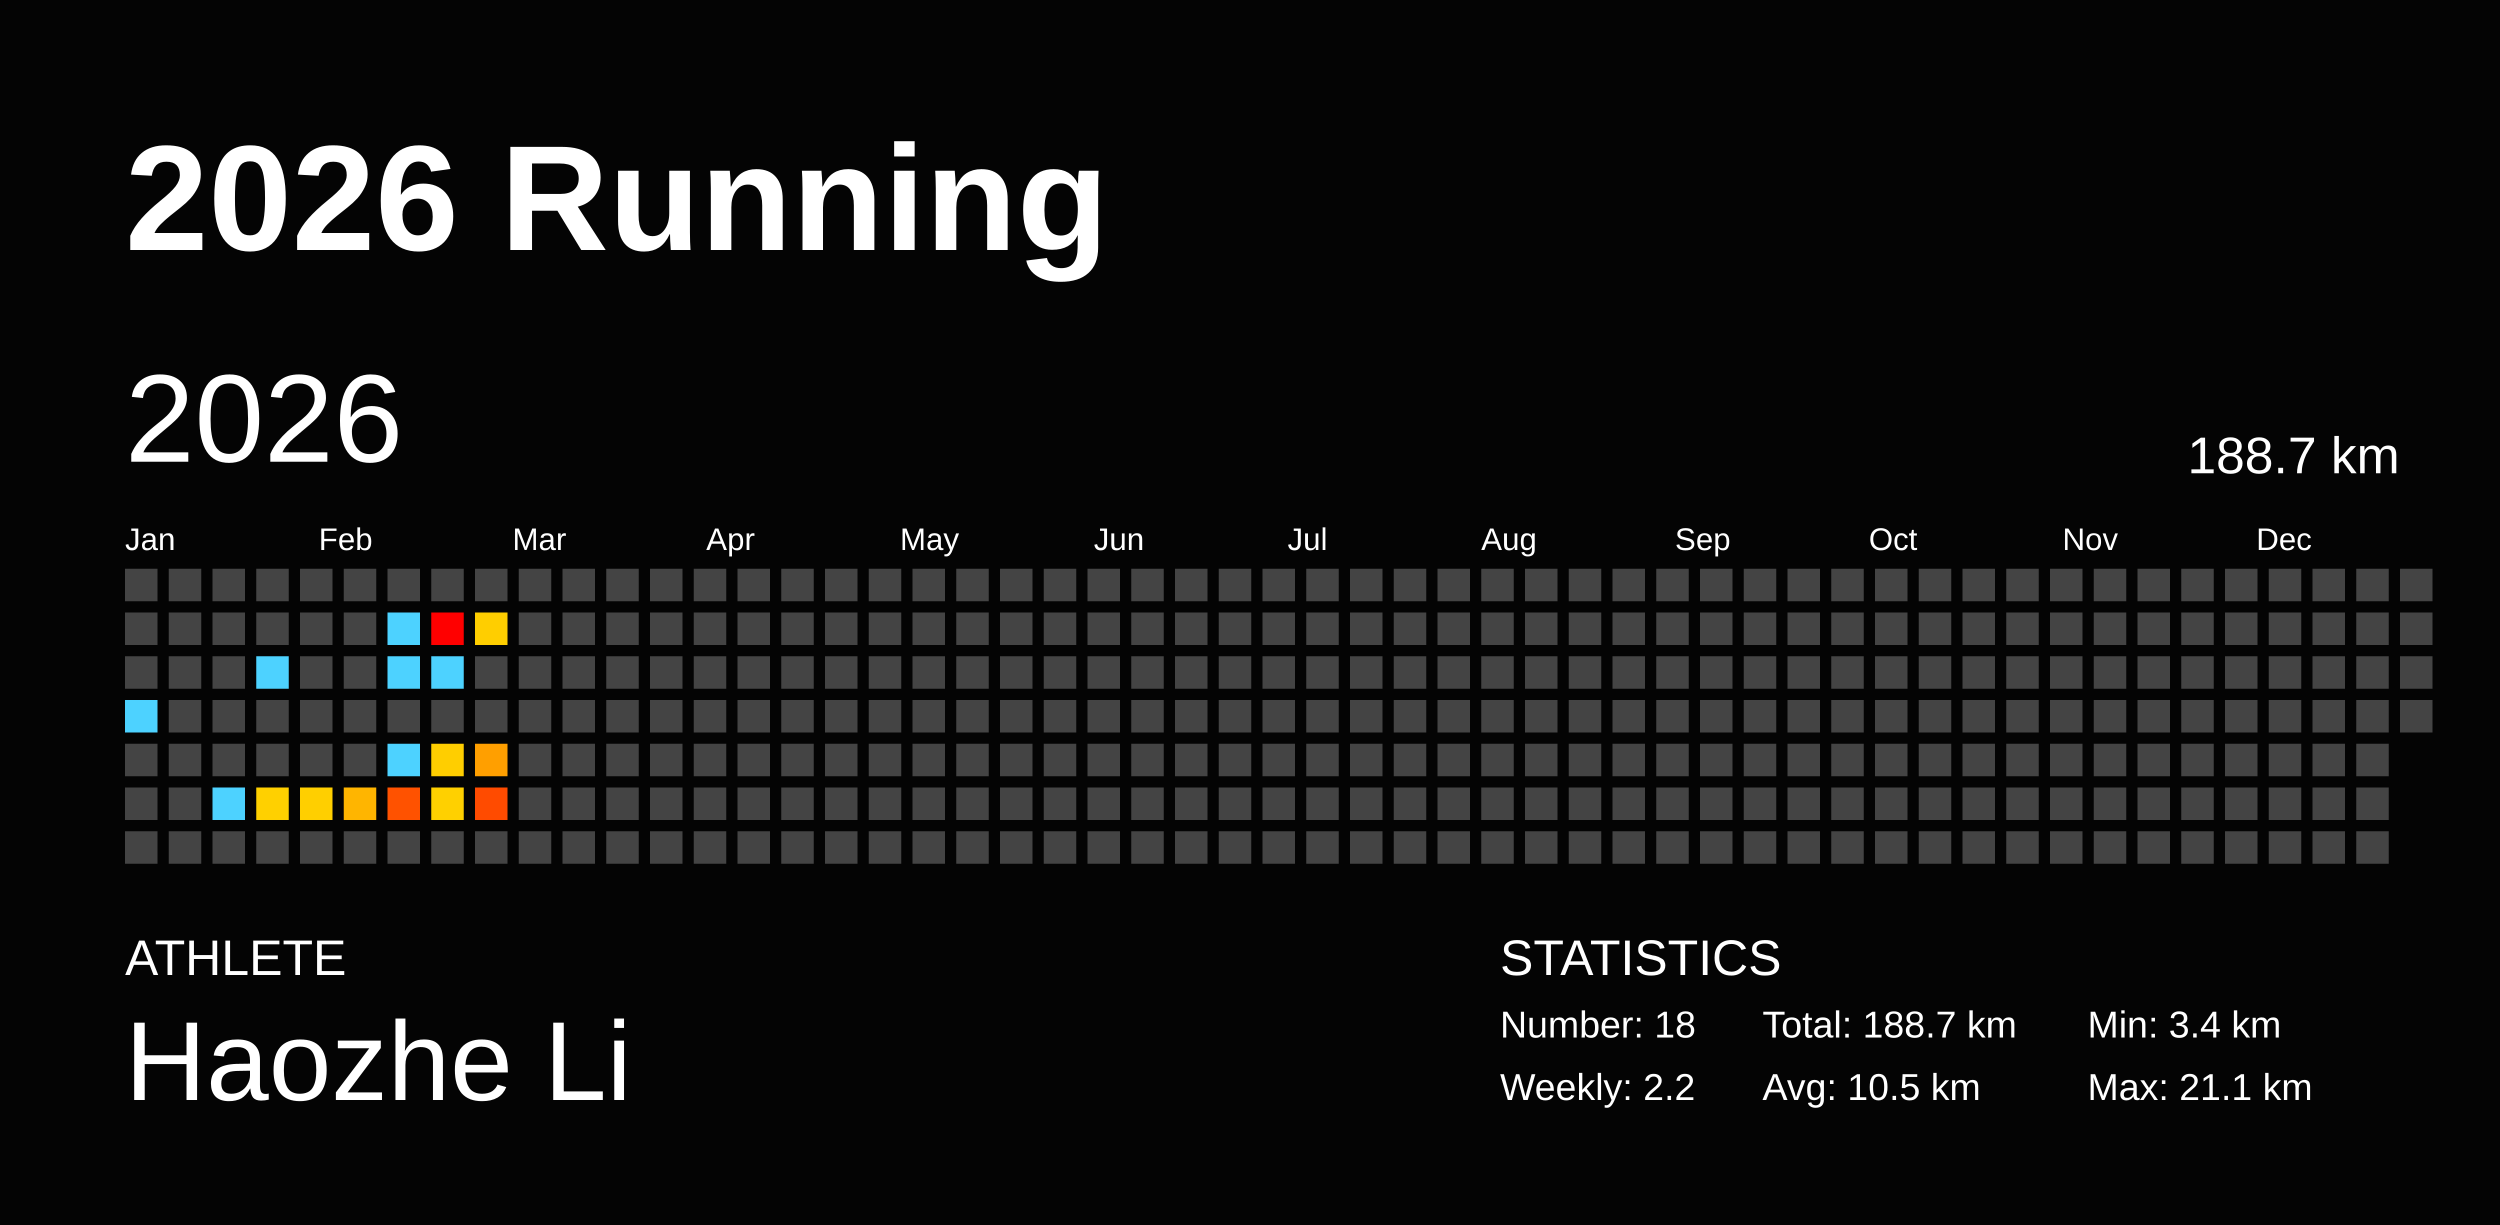
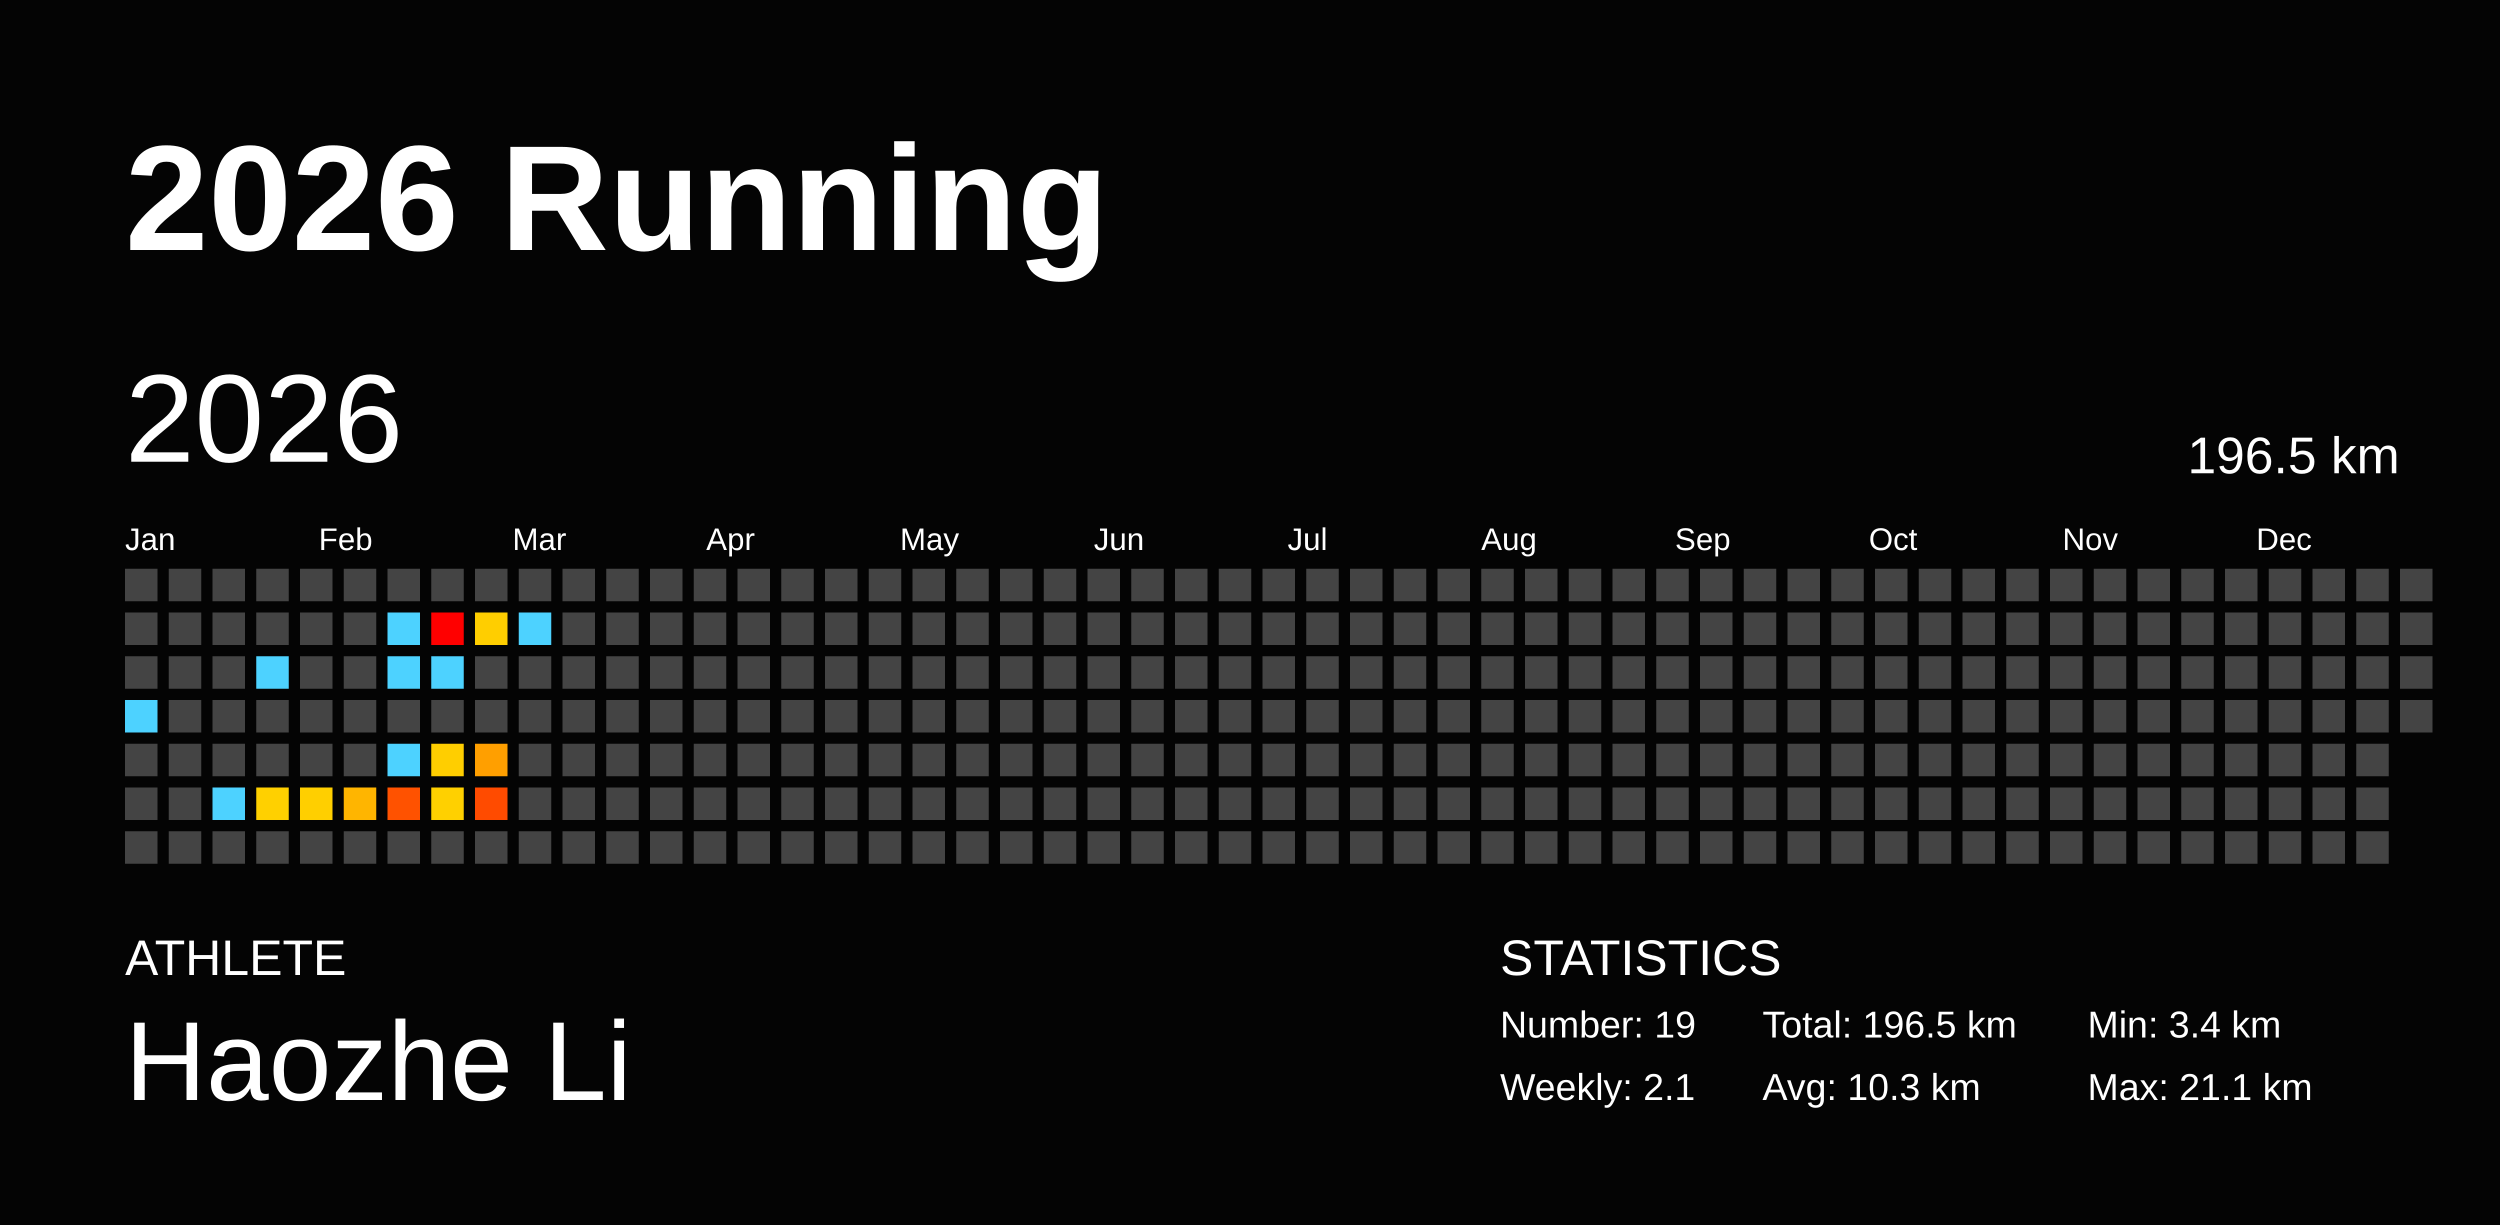
<svg xmlns="http://www.w3.org/2000/svg" baseProfile="full" height="98mm" version="1.1" viewBox="0,0,200,98" width="200mm">
  <defs />
  <rect fill="#040404" height="98" width="200" x="0" y="0" />
  <text fill="#FFFFFF" style="font-size:12px; font-family:Arial; font-weight:bold;" x="10" y="20">2026 Running</text>
  <text fill="#FFFFFF" style="font-size:4px; font-family:Arial" x="10" y="78">ATHLETE</text>
  <text fill="#FFFFFF" style="font-size:9px; font-family:Arial" x="10" y="88">Haozhe Li</text>
  <text fill="#FFFFFF" style="font-size:4px; font-family:Arial" x="120" y="78">STATISTICS</text>
-   <text fill="#FFFFFF" style="font-size:3px; font-family:Arial" x="120" y="83">Number: 18</text>
-   <text fill="#FFFFFF" style="font-size:3px; font-family:Arial" x="120" y="88">Weekly: 2.2</text>
-   <text fill="#FFFFFF" style="font-size:3px; font-family:Arial" x="141" y="83">Total: 188.7 km</text>
-   <text fill="#FFFFFF" style="font-size:3px; font-family:Arial" x="141" y="88">Avg: 10.5 km</text>
+   <text fill="#FFFFFF" style="font-size:3px; font-family:Arial" x="120" y="83">Number: 19</text>
+   <text fill="#FFFFFF" style="font-size:3px; font-family:Arial" x="120" y="88">Weekly: 2.1</text>
+   <text fill="#FFFFFF" style="font-size:3px; font-family:Arial" x="141" y="83">Total: 196.5 km</text>
+   <text fill="#FFFFFF" style="font-size:3px; font-family:Arial" x="141" y="88">Avg: 10.3 km</text>
  <text fill="#FFFFFF" style="font-size:3px; font-family:Arial" x="167" y="83">Min: 3.4 km</text>
  <text fill="#FFFFFF" style="font-size:3px; font-family:Arial" x="167" y="88">Max: 21.1 km</text>
  <text dominant-baseline="hanging" fill="#FFFFFF" style="font-size:10.0px; font-family:Arial;" x="10" y="30">2026</text>
-   <text dominant-baseline="hanging" fill="#FFFFFF" style="font-size:4.125px; font-family:Arial;" x="175" y="35">188.7 km</text>
+   <text dominant-baseline="hanging" fill="#FFFFFF" style="font-size:4.125px; font-family:Arial;" x="175" y="35">196.5 km</text>
  <text fill="#FFFFFF" style="font-size:2.5px; font-family:Arial" x="10.0" y="44">Jan</text>
  <text fill="#FFFFFF" style="font-size:2.5px; font-family:Arial" x="25.5" y="44">Feb</text>
  <text fill="#FFFFFF" style="font-size:2.5px; font-family:Arial" x="41.0" y="44">Mar</text>
  <text fill="#FFFFFF" style="font-size:2.5px; font-family:Arial" x="56.5" y="44">Apr</text>
  <text fill="#FFFFFF" style="font-size:2.5px; font-family:Arial" x="72.0" y="44">May</text>
  <text fill="#FFFFFF" style="font-size:2.5px; font-family:Arial" x="87.5" y="44">Jun</text>
  <text fill="#FFFFFF" style="font-size:2.5px; font-family:Arial" x="103.0" y="44">Jul</text>
  <text fill="#FFFFFF" style="font-size:2.5px; font-family:Arial" x="118.5" y="44">Aug</text>
  <text fill="#FFFFFF" style="font-size:2.5px; font-family:Arial" x="134.0" y="44">Sep</text>
  <text fill="#FFFFFF" style="font-size:2.5px; font-family:Arial" x="149.5" y="44">Oct</text>
  <text fill="#FFFFFF" style="font-size:2.5px; font-family:Arial" x="165.0" y="44">Nov</text>
  <text fill="#FFFFFF" style="font-size:2.5px; font-family:Arial" x="180.5" y="44">Dec</text>
  <rect fill="#444444" height="2.6" width="2.6" x="10.0" y="45.5" />
  <rect fill="#444444" height="2.6" width="2.6" x="10.0" y="49.0" />
  <rect fill="#444444" height="2.6" width="2.6" x="10.0" y="52.5" />
  <rect fill="#4dd2ff" height="2.6" width="2.6" x="10.0" y="56.0" />
  <rect fill="#444444" height="2.6" width="2.6" x="10.0" y="59.5" />
  <rect fill="#444444" height="2.6" width="2.6" x="10.0" y="63.0" />
  <rect fill="#444444" height="2.6" width="2.6" x="10.0" y="66.5" />
  <rect fill="#444444" height="2.6" width="2.6" x="13.5" y="45.5" />
  <rect fill="#444444" height="2.6" width="2.6" x="13.5" y="49.0" />
  <rect fill="#444444" height="2.6" width="2.6" x="13.5" y="52.5" />
  <rect fill="#444444" height="2.6" width="2.6" x="13.5" y="56.0" />
  <rect fill="#444444" height="2.6" width="2.6" x="13.5" y="59.5" />
  <rect fill="#444444" height="2.6" width="2.6" x="13.5" y="63.0" />
  <rect fill="#444444" height="2.6" width="2.6" x="13.5" y="66.5" />
  <rect fill="#444444" height="2.6" width="2.6" x="17.0" y="45.5" />
  <rect fill="#444444" height="2.6" width="2.6" x="17.0" y="49.0" />
  <rect fill="#444444" height="2.6" width="2.6" x="17.0" y="52.5" />
  <rect fill="#444444" height="2.6" width="2.6" x="17.0" y="56.0" />
  <rect fill="#444444" height="2.6" width="2.6" x="17.0" y="59.5" />
  <rect fill="#4dd2ff" height="2.6" width="2.6" x="17.0" y="63.0" />
  <rect fill="#444444" height="2.6" width="2.6" x="17.0" y="66.5" />
  <rect fill="#444444" height="2.6" width="2.6" x="20.5" y="45.5" />
  <rect fill="#444444" height="2.6" width="2.6" x="20.5" y="49.0" />
  <rect fill="#4dd2ff" height="2.6" width="2.6" x="20.5" y="52.5" />
  <rect fill="#444444" height="2.6" width="2.6" x="20.5" y="56.0" />
  <rect fill="#444444" height="2.6" width="2.6" x="20.5" y="59.5" />
  <rect fill="#ffd000" height="2.6" width="2.6" x="20.5" y="63.0" />
  <rect fill="#444444" height="2.6" width="2.6" x="20.5" y="66.5" />
  <rect fill="#444444" height="2.6" width="2.6" x="24.0" y="45.5" />
  <rect fill="#444444" height="2.6" width="2.6" x="24.0" y="49.0" />
  <rect fill="#444444" height="2.6" width="2.6" x="24.0" y="52.5" />
  <rect fill="#444444" height="2.6" width="2.6" x="24.0" y="56.0" />
  <rect fill="#444444" height="2.6" width="2.6" x="24.0" y="59.5" />
  <rect fill="#ffcf00" height="2.6" width="2.6" x="24.0" y="63.0" />
  <rect fill="#444444" height="2.6" width="2.6" x="24.0" y="66.5" />
  <rect fill="#444444" height="2.6" width="2.6" x="27.5" y="45.5" />
  <rect fill="#444444" height="2.6" width="2.6" x="27.5" y="49.0" />
  <rect fill="#444444" height="2.6" width="2.6" x="27.5" y="52.5" />
  <rect fill="#444444" height="2.6" width="2.6" x="27.5" y="56.0" />
  <rect fill="#444444" height="2.6" width="2.6" x="27.5" y="59.5" />
  <rect fill="#ffb500" height="2.6" width="2.6" x="27.5" y="63.0" />
  <rect fill="#444444" height="2.6" width="2.6" x="27.5" y="66.5" />
  <rect fill="#444444" height="2.6" width="2.6" x="31.0" y="45.5" />
  <rect fill="#4dd2ff" height="2.6" width="2.6" x="31.0" y="49.0" />
  <rect fill="#4dd2ff" height="2.6" width="2.6" x="31.0" y="52.5" />
  <rect fill="#444444" height="2.6" width="2.6" x="31.0" y="56.0" />
  <rect fill="#4dd2ff" height="2.6" width="2.6" x="31.0" y="59.5" />
  <rect fill="#ff5200" height="2.6" width="2.6" x="31.0" y="63.0" />
  <rect fill="#444444" height="2.6" width="2.6" x="31.0" y="66.5" />
  <rect fill="#444444" height="2.6" width="2.6" x="34.5" y="45.5" />
  <rect fill="red" height="2.6" width="2.6" x="34.5" y="49.0" />
  <rect fill="#4dd2ff" height="2.6" width="2.6" x="34.5" y="52.5" />
  <rect fill="#444444" height="2.6" width="2.6" x="34.5" y="56.0" />
  <rect fill="#ffce00" height="2.6" width="2.6" x="34.5" y="59.5" />
  <rect fill="#ffd000" height="2.6" width="2.6" x="34.5" y="63.0" />
  <rect fill="#444444" height="2.6" width="2.6" x="34.5" y="66.5" />
  <rect fill="#444444" height="2.6" width="2.6" x="38.0" y="45.5" />
  <rect fill="#ffce00" height="2.6" width="2.6" x="38.0" y="49.0" />
  <rect fill="#444444" height="2.6" width="2.6" x="38.0" y="52.5" />
  <rect fill="#444444" height="2.6" width="2.6" x="38.0" y="56.0" />
  <rect fill="#ff9f00" height="2.6" width="2.6" x="38.0" y="59.5" />
  <rect fill="#ff4b00" height="2.6" width="2.6" x="38.0" y="63.0" />
  <rect fill="#444444" height="2.6" width="2.6" x="38.0" y="66.5" />
  <rect fill="#444444" height="2.6" width="2.6" x="41.5" y="45.5" />
-   <rect fill="#444444" height="2.6" width="2.6" x="41.5" y="49.0" />
+   <rect fill="#4dd2ff" height="2.6" width="2.6" x="41.5" y="49.0" />
  <rect fill="#444444" height="2.6" width="2.6" x="41.5" y="52.5" />
  <rect fill="#444444" height="2.6" width="2.6" x="41.5" y="56.0" />
  <rect fill="#444444" height="2.6" width="2.6" x="41.5" y="59.5" />
  <rect fill="#444444" height="2.6" width="2.6" x="41.5" y="63.0" />
  <rect fill="#444444" height="2.6" width="2.6" x="41.5" y="66.5" />
  <rect fill="#444444" height="2.6" width="2.6" x="45.0" y="45.5" />
  <rect fill="#444444" height="2.6" width="2.6" x="45.0" y="49.0" />
  <rect fill="#444444" height="2.6" width="2.6" x="45.0" y="52.5" />
  <rect fill="#444444" height="2.6" width="2.6" x="45.0" y="56.0" />
  <rect fill="#444444" height="2.6" width="2.6" x="45.0" y="59.5" />
  <rect fill="#444444" height="2.6" width="2.6" x="45.0" y="63.0" />
  <rect fill="#444444" height="2.6" width="2.6" x="45.0" y="66.5" />
  <rect fill="#444444" height="2.6" width="2.6" x="48.5" y="45.5" />
  <rect fill="#444444" height="2.6" width="2.6" x="48.5" y="49.0" />
  <rect fill="#444444" height="2.6" width="2.6" x="48.5" y="52.5" />
  <rect fill="#444444" height="2.6" width="2.6" x="48.5" y="56.0" />
  <rect fill="#444444" height="2.6" width="2.6" x="48.5" y="59.5" />
  <rect fill="#444444" height="2.6" width="2.6" x="48.5" y="63.0" />
  <rect fill="#444444" height="2.6" width="2.6" x="48.5" y="66.5" />
  <rect fill="#444444" height="2.6" width="2.6" x="52.0" y="45.5" />
  <rect fill="#444444" height="2.6" width="2.6" x="52.0" y="49.0" />
  <rect fill="#444444" height="2.6" width="2.6" x="52.0" y="52.5" />
  <rect fill="#444444" height="2.6" width="2.6" x="52.0" y="56.0" />
  <rect fill="#444444" height="2.6" width="2.6" x="52.0" y="59.5" />
  <rect fill="#444444" height="2.6" width="2.6" x="52.0" y="63.0" />
  <rect fill="#444444" height="2.6" width="2.6" x="52.0" y="66.5" />
  <rect fill="#444444" height="2.6" width="2.6" x="55.5" y="45.5" />
  <rect fill="#444444" height="2.6" width="2.6" x="55.5" y="49.0" />
  <rect fill="#444444" height="2.6" width="2.6" x="55.5" y="52.5" />
  <rect fill="#444444" height="2.6" width="2.6" x="55.5" y="56.0" />
  <rect fill="#444444" height="2.6" width="2.6" x="55.5" y="59.5" />
  <rect fill="#444444" height="2.6" width="2.6" x="55.5" y="63.0" />
  <rect fill="#444444" height="2.6" width="2.6" x="55.5" y="66.5" />
  <rect fill="#444444" height="2.6" width="2.6" x="59.0" y="45.5" />
  <rect fill="#444444" height="2.6" width="2.6" x="59.0" y="49.0" />
  <rect fill="#444444" height="2.6" width="2.6" x="59.0" y="52.5" />
  <rect fill="#444444" height="2.6" width="2.6" x="59.0" y="56.0" />
  <rect fill="#444444" height="2.6" width="2.6" x="59.0" y="59.5" />
  <rect fill="#444444" height="2.6" width="2.6" x="59.0" y="63.0" />
  <rect fill="#444444" height="2.6" width="2.6" x="59.0" y="66.5" />
  <rect fill="#444444" height="2.6" width="2.6" x="62.5" y="45.5" />
  <rect fill="#444444" height="2.6" width="2.6" x="62.5" y="49.0" />
  <rect fill="#444444" height="2.6" width="2.6" x="62.5" y="52.5" />
  <rect fill="#444444" height="2.6" width="2.6" x="62.5" y="56.0" />
  <rect fill="#444444" height="2.6" width="2.6" x="62.5" y="59.5" />
  <rect fill="#444444" height="2.6" width="2.6" x="62.5" y="63.0" />
  <rect fill="#444444" height="2.6" width="2.6" x="62.5" y="66.5" />
  <rect fill="#444444" height="2.6" width="2.6" x="66.0" y="45.5" />
  <rect fill="#444444" height="2.6" width="2.6" x="66.0" y="49.0" />
  <rect fill="#444444" height="2.6" width="2.6" x="66.0" y="52.5" />
  <rect fill="#444444" height="2.6" width="2.6" x="66.0" y="56.0" />
  <rect fill="#444444" height="2.6" width="2.6" x="66.0" y="59.5" />
  <rect fill="#444444" height="2.6" width="2.6" x="66.0" y="63.0" />
  <rect fill="#444444" height="2.6" width="2.6" x="66.0" y="66.5" />
  <rect fill="#444444" height="2.6" width="2.6" x="69.5" y="45.5" />
  <rect fill="#444444" height="2.6" width="2.6" x="69.5" y="49.0" />
  <rect fill="#444444" height="2.6" width="2.6" x="69.5" y="52.5" />
  <rect fill="#444444" height="2.6" width="2.6" x="69.5" y="56.0" />
  <rect fill="#444444" height="2.6" width="2.6" x="69.5" y="59.5" />
  <rect fill="#444444" height="2.6" width="2.6" x="69.5" y="63.0" />
  <rect fill="#444444" height="2.6" width="2.6" x="69.5" y="66.5" />
  <rect fill="#444444" height="2.6" width="2.6" x="73.0" y="45.5" />
  <rect fill="#444444" height="2.6" width="2.6" x="73.0" y="49.0" />
  <rect fill="#444444" height="2.6" width="2.6" x="73.0" y="52.5" />
  <rect fill="#444444" height="2.6" width="2.6" x="73.0" y="56.0" />
  <rect fill="#444444" height="2.6" width="2.6" x="73.0" y="59.5" />
  <rect fill="#444444" height="2.6" width="2.6" x="73.0" y="63.0" />
  <rect fill="#444444" height="2.6" width="2.6" x="73.0" y="66.5" />
  <rect fill="#444444" height="2.6" width="2.6" x="76.5" y="45.5" />
  <rect fill="#444444" height="2.6" width="2.6" x="76.5" y="49.0" />
  <rect fill="#444444" height="2.6" width="2.6" x="76.5" y="52.5" />
  <rect fill="#444444" height="2.6" width="2.6" x="76.5" y="56.0" />
  <rect fill="#444444" height="2.6" width="2.6" x="76.5" y="59.5" />
  <rect fill="#444444" height="2.6" width="2.6" x="76.5" y="63.0" />
  <rect fill="#444444" height="2.6" width="2.6" x="76.5" y="66.5" />
  <rect fill="#444444" height="2.6" width="2.6" x="80.0" y="45.5" />
  <rect fill="#444444" height="2.6" width="2.6" x="80.0" y="49.0" />
  <rect fill="#444444" height="2.6" width="2.6" x="80.0" y="52.5" />
  <rect fill="#444444" height="2.6" width="2.6" x="80.0" y="56.0" />
  <rect fill="#444444" height="2.6" width="2.6" x="80.0" y="59.5" />
  <rect fill="#444444" height="2.6" width="2.6" x="80.0" y="63.0" />
  <rect fill="#444444" height="2.6" width="2.6" x="80.0" y="66.5" />
  <rect fill="#444444" height="2.6" width="2.6" x="83.5" y="45.5" />
  <rect fill="#444444" height="2.6" width="2.6" x="83.5" y="49.0" />
  <rect fill="#444444" height="2.6" width="2.6" x="83.5" y="52.5" />
  <rect fill="#444444" height="2.6" width="2.6" x="83.5" y="56.0" />
  <rect fill="#444444" height="2.6" width="2.6" x="83.5" y="59.5" />
  <rect fill="#444444" height="2.6" width="2.6" x="83.5" y="63.0" />
  <rect fill="#444444" height="2.6" width="2.6" x="83.5" y="66.5" />
  <rect fill="#444444" height="2.6" width="2.6" x="87.0" y="45.5" />
  <rect fill="#444444" height="2.6" width="2.6" x="87.0" y="49.0" />
  <rect fill="#444444" height="2.6" width="2.6" x="87.0" y="52.5" />
  <rect fill="#444444" height="2.6" width="2.6" x="87.0" y="56.0" />
  <rect fill="#444444" height="2.6" width="2.6" x="87.0" y="59.5" />
  <rect fill="#444444" height="2.6" width="2.6" x="87.0" y="63.0" />
  <rect fill="#444444" height="2.6" width="2.6" x="87.0" y="66.5" />
  <rect fill="#444444" height="2.6" width="2.6" x="90.5" y="45.5" />
  <rect fill="#444444" height="2.6" width="2.6" x="90.5" y="49.0" />
  <rect fill="#444444" height="2.6" width="2.6" x="90.5" y="52.5" />
  <rect fill="#444444" height="2.6" width="2.6" x="90.5" y="56.0" />
  <rect fill="#444444" height="2.6" width="2.6" x="90.5" y="59.5" />
  <rect fill="#444444" height="2.6" width="2.6" x="90.5" y="63.0" />
  <rect fill="#444444" height="2.6" width="2.6" x="90.5" y="66.5" />
  <rect fill="#444444" height="2.6" width="2.6" x="94.0" y="45.5" />
  <rect fill="#444444" height="2.6" width="2.6" x="94.0" y="49.0" />
  <rect fill="#444444" height="2.6" width="2.6" x="94.0" y="52.5" />
  <rect fill="#444444" height="2.6" width="2.6" x="94.0" y="56.0" />
  <rect fill="#444444" height="2.6" width="2.6" x="94.0" y="59.5" />
  <rect fill="#444444" height="2.6" width="2.6" x="94.0" y="63.0" />
  <rect fill="#444444" height="2.6" width="2.6" x="94.0" y="66.5" />
  <rect fill="#444444" height="2.6" width="2.6" x="97.5" y="45.5" />
  <rect fill="#444444" height="2.6" width="2.6" x="97.5" y="49.0" />
  <rect fill="#444444" height="2.6" width="2.6" x="97.5" y="52.5" />
  <rect fill="#444444" height="2.6" width="2.6" x="97.5" y="56.0" />
  <rect fill="#444444" height="2.6" width="2.6" x="97.5" y="59.5" />
  <rect fill="#444444" height="2.6" width="2.6" x="97.5" y="63.0" />
  <rect fill="#444444" height="2.6" width="2.6" x="97.5" y="66.5" />
  <rect fill="#444444" height="2.6" width="2.6" x="101.0" y="45.5" />
  <rect fill="#444444" height="2.6" width="2.6" x="101.0" y="49.0" />
  <rect fill="#444444" height="2.6" width="2.6" x="101.0" y="52.5" />
  <rect fill="#444444" height="2.6" width="2.6" x="101.0" y="56.0" />
  <rect fill="#444444" height="2.6" width="2.6" x="101.0" y="59.5" />
  <rect fill="#444444" height="2.6" width="2.6" x="101.0" y="63.0" />
  <rect fill="#444444" height="2.6" width="2.6" x="101.0" y="66.5" />
  <rect fill="#444444" height="2.6" width="2.6" x="104.5" y="45.5" />
  <rect fill="#444444" height="2.6" width="2.6" x="104.5" y="49.0" />
  <rect fill="#444444" height="2.6" width="2.6" x="104.5" y="52.5" />
  <rect fill="#444444" height="2.6" width="2.6" x="104.5" y="56.0" />
  <rect fill="#444444" height="2.6" width="2.6" x="104.5" y="59.5" />
  <rect fill="#444444" height="2.6" width="2.6" x="104.5" y="63.0" />
  <rect fill="#444444" height="2.6" width="2.6" x="104.5" y="66.5" />
  <rect fill="#444444" height="2.6" width="2.6" x="108.0" y="45.5" />
  <rect fill="#444444" height="2.6" width="2.6" x="108.0" y="49.0" />
  <rect fill="#444444" height="2.6" width="2.6" x="108.0" y="52.5" />
  <rect fill="#444444" height="2.6" width="2.6" x="108.0" y="56.0" />
  <rect fill="#444444" height="2.6" width="2.6" x="108.0" y="59.5" />
  <rect fill="#444444" height="2.6" width="2.6" x="108.0" y="63.0" />
  <rect fill="#444444" height="2.6" width="2.6" x="108.0" y="66.5" />
  <rect fill="#444444" height="2.6" width="2.6" x="111.5" y="45.5" />
  <rect fill="#444444" height="2.6" width="2.6" x="111.5" y="49.0" />
  <rect fill="#444444" height="2.6" width="2.6" x="111.5" y="52.5" />
  <rect fill="#444444" height="2.6" width="2.6" x="111.5" y="56.0" />
  <rect fill="#444444" height="2.6" width="2.6" x="111.5" y="59.5" />
  <rect fill="#444444" height="2.6" width="2.6" x="111.5" y="63.0" />
  <rect fill="#444444" height="2.6" width="2.6" x="111.5" y="66.5" />
  <rect fill="#444444" height="2.6" width="2.6" x="115.0" y="45.5" />
  <rect fill="#444444" height="2.6" width="2.6" x="115.0" y="49.0" />
  <rect fill="#444444" height="2.6" width="2.6" x="115.0" y="52.5" />
  <rect fill="#444444" height="2.6" width="2.6" x="115.0" y="56.0" />
  <rect fill="#444444" height="2.6" width="2.6" x="115.0" y="59.5" />
  <rect fill="#444444" height="2.6" width="2.6" x="115.0" y="63.0" />
  <rect fill="#444444" height="2.6" width="2.6" x="115.0" y="66.5" />
  <rect fill="#444444" height="2.6" width="2.6" x="118.5" y="45.5" />
  <rect fill="#444444" height="2.6" width="2.6" x="118.5" y="49.0" />
  <rect fill="#444444" height="2.6" width="2.6" x="118.5" y="52.5" />
  <rect fill="#444444" height="2.6" width="2.6" x="118.5" y="56.0" />
  <rect fill="#444444" height="2.6" width="2.6" x="118.5" y="59.5" />
  <rect fill="#444444" height="2.6" width="2.6" x="118.5" y="63.0" />
  <rect fill="#444444" height="2.6" width="2.6" x="118.5" y="66.5" />
  <rect fill="#444444" height="2.6" width="2.6" x="122.0" y="45.5" />
  <rect fill="#444444" height="2.6" width="2.6" x="122.0" y="49.0" />
  <rect fill="#444444" height="2.6" width="2.6" x="122.0" y="52.5" />
  <rect fill="#444444" height="2.6" width="2.6" x="122.0" y="56.0" />
  <rect fill="#444444" height="2.6" width="2.6" x="122.0" y="59.5" />
  <rect fill="#444444" height="2.6" width="2.6" x="122.0" y="63.0" />
  <rect fill="#444444" height="2.6" width="2.6" x="122.0" y="66.5" />
  <rect fill="#444444" height="2.6" width="2.6" x="125.5" y="45.5" />
  <rect fill="#444444" height="2.6" width="2.6" x="125.5" y="49.0" />
  <rect fill="#444444" height="2.6" width="2.6" x="125.5" y="52.5" />
  <rect fill="#444444" height="2.6" width="2.6" x="125.5" y="56.0" />
  <rect fill="#444444" height="2.6" width="2.6" x="125.5" y="59.5" />
  <rect fill="#444444" height="2.6" width="2.6" x="125.5" y="63.0" />
  <rect fill="#444444" height="2.6" width="2.6" x="125.5" y="66.5" />
  <rect fill="#444444" height="2.6" width="2.6" x="129.0" y="45.5" />
  <rect fill="#444444" height="2.6" width="2.6" x="129.0" y="49.0" />
  <rect fill="#444444" height="2.6" width="2.6" x="129.0" y="52.5" />
  <rect fill="#444444" height="2.6" width="2.6" x="129.0" y="56.0" />
  <rect fill="#444444" height="2.6" width="2.6" x="129.0" y="59.5" />
  <rect fill="#444444" height="2.6" width="2.6" x="129.0" y="63.0" />
  <rect fill="#444444" height="2.6" width="2.6" x="129.0" y="66.5" />
  <rect fill="#444444" height="2.6" width="2.6" x="132.5" y="45.5" />
  <rect fill="#444444" height="2.6" width="2.6" x="132.5" y="49.0" />
  <rect fill="#444444" height="2.6" width="2.6" x="132.5" y="52.5" />
  <rect fill="#444444" height="2.6" width="2.6" x="132.5" y="56.0" />
  <rect fill="#444444" height="2.6" width="2.6" x="132.5" y="59.5" />
  <rect fill="#444444" height="2.6" width="2.6" x="132.5" y="63.0" />
  <rect fill="#444444" height="2.6" width="2.6" x="132.5" y="66.5" />
  <rect fill="#444444" height="2.6" width="2.6" x="136.0" y="45.5" />
  <rect fill="#444444" height="2.6" width="2.6" x="136.0" y="49.0" />
  <rect fill="#444444" height="2.6" width="2.6" x="136.0" y="52.5" />
  <rect fill="#444444" height="2.6" width="2.6" x="136.0" y="56.0" />
  <rect fill="#444444" height="2.6" width="2.6" x="136.0" y="59.5" />
  <rect fill="#444444" height="2.6" width="2.6" x="136.0" y="63.0" />
  <rect fill="#444444" height="2.6" width="2.6" x="136.0" y="66.5" />
  <rect fill="#444444" height="2.6" width="2.6" x="139.5" y="45.5" />
  <rect fill="#444444" height="2.6" width="2.6" x="139.5" y="49.0" />
  <rect fill="#444444" height="2.6" width="2.6" x="139.5" y="52.5" />
  <rect fill="#444444" height="2.6" width="2.6" x="139.5" y="56.0" />
  <rect fill="#444444" height="2.6" width="2.6" x="139.5" y="59.5" />
  <rect fill="#444444" height="2.6" width="2.6" x="139.5" y="63.0" />
  <rect fill="#444444" height="2.6" width="2.6" x="139.5" y="66.5" />
  <rect fill="#444444" height="2.6" width="2.6" x="143.0" y="45.5" />
  <rect fill="#444444" height="2.6" width="2.6" x="143.0" y="49.0" />
  <rect fill="#444444" height="2.6" width="2.6" x="143.0" y="52.5" />
  <rect fill="#444444" height="2.6" width="2.6" x="143.0" y="56.0" />
  <rect fill="#444444" height="2.6" width="2.6" x="143.0" y="59.5" />
  <rect fill="#444444" height="2.6" width="2.6" x="143.0" y="63.0" />
  <rect fill="#444444" height="2.6" width="2.6" x="143.0" y="66.5" />
  <rect fill="#444444" height="2.6" width="2.6" x="146.5" y="45.5" />
  <rect fill="#444444" height="2.6" width="2.6" x="146.5" y="49.0" />
  <rect fill="#444444" height="2.6" width="2.6" x="146.5" y="52.5" />
  <rect fill="#444444" height="2.6" width="2.6" x="146.5" y="56.0" />
  <rect fill="#444444" height="2.6" width="2.6" x="146.5" y="59.5" />
  <rect fill="#444444" height="2.6" width="2.6" x="146.5" y="63.0" />
  <rect fill="#444444" height="2.6" width="2.6" x="146.5" y="66.5" />
  <rect fill="#444444" height="2.6" width="2.6" x="150.0" y="45.5" />
  <rect fill="#444444" height="2.6" width="2.6" x="150.0" y="49.0" />
  <rect fill="#444444" height="2.6" width="2.6" x="150.0" y="52.5" />
  <rect fill="#444444" height="2.6" width="2.6" x="150.0" y="56.0" />
  <rect fill="#444444" height="2.6" width="2.6" x="150.0" y="59.5" />
  <rect fill="#444444" height="2.6" width="2.6" x="150.0" y="63.0" />
  <rect fill="#444444" height="2.6" width="2.6" x="150.0" y="66.5" />
  <rect fill="#444444" height="2.6" width="2.6" x="153.5" y="45.5" />
  <rect fill="#444444" height="2.6" width="2.6" x="153.5" y="49.0" />
  <rect fill="#444444" height="2.6" width="2.6" x="153.5" y="52.5" />
  <rect fill="#444444" height="2.6" width="2.6" x="153.5" y="56.0" />
  <rect fill="#444444" height="2.6" width="2.6" x="153.5" y="59.5" />
  <rect fill="#444444" height="2.6" width="2.6" x="153.5" y="63.0" />
  <rect fill="#444444" height="2.6" width="2.6" x="153.5" y="66.5" />
  <rect fill="#444444" height="2.6" width="2.6" x="157.0" y="45.5" />
  <rect fill="#444444" height="2.6" width="2.6" x="157.0" y="49.0" />
  <rect fill="#444444" height="2.6" width="2.6" x="157.0" y="52.5" />
  <rect fill="#444444" height="2.6" width="2.6" x="157.0" y="56.0" />
  <rect fill="#444444" height="2.6" width="2.6" x="157.0" y="59.5" />
  <rect fill="#444444" height="2.6" width="2.6" x="157.0" y="63.0" />
  <rect fill="#444444" height="2.6" width="2.6" x="157.0" y="66.5" />
  <rect fill="#444444" height="2.6" width="2.6" x="160.5" y="45.5" />
  <rect fill="#444444" height="2.6" width="2.6" x="160.5" y="49.0" />
  <rect fill="#444444" height="2.6" width="2.6" x="160.5" y="52.5" />
  <rect fill="#444444" height="2.6" width="2.6" x="160.5" y="56.0" />
  <rect fill="#444444" height="2.6" width="2.6" x="160.5" y="59.5" />
  <rect fill="#444444" height="2.6" width="2.6" x="160.5" y="63.0" />
  <rect fill="#444444" height="2.6" width="2.6" x="160.5" y="66.5" />
  <rect fill="#444444" height="2.6" width="2.6" x="164.0" y="45.5" />
  <rect fill="#444444" height="2.6" width="2.6" x="164.0" y="49.0" />
  <rect fill="#444444" height="2.6" width="2.6" x="164.0" y="52.5" />
  <rect fill="#444444" height="2.6" width="2.6" x="164.0" y="56.0" />
  <rect fill="#444444" height="2.6" width="2.6" x="164.0" y="59.5" />
  <rect fill="#444444" height="2.6" width="2.6" x="164.0" y="63.0" />
  <rect fill="#444444" height="2.6" width="2.6" x="164.0" y="66.5" />
  <rect fill="#444444" height="2.6" width="2.6" x="167.5" y="45.5" />
  <rect fill="#444444" height="2.6" width="2.6" x="167.5" y="49.0" />
  <rect fill="#444444" height="2.6" width="2.6" x="167.5" y="52.5" />
  <rect fill="#444444" height="2.6" width="2.6" x="167.5" y="56.0" />
  <rect fill="#444444" height="2.6" width="2.6" x="167.5" y="59.5" />
  <rect fill="#444444" height="2.6" width="2.6" x="167.5" y="63.0" />
  <rect fill="#444444" height="2.6" width="2.6" x="167.5" y="66.5" />
  <rect fill="#444444" height="2.6" width="2.6" x="171.0" y="45.5" />
  <rect fill="#444444" height="2.6" width="2.6" x="171.0" y="49.0" />
  <rect fill="#444444" height="2.6" width="2.6" x="171.0" y="52.5" />
  <rect fill="#444444" height="2.6" width="2.6" x="171.0" y="56.0" />
  <rect fill="#444444" height="2.6" width="2.6" x="171.0" y="59.5" />
  <rect fill="#444444" height="2.6" width="2.6" x="171.0" y="63.0" />
  <rect fill="#444444" height="2.6" width="2.6" x="171.0" y="66.5" />
  <rect fill="#444444" height="2.6" width="2.6" x="174.5" y="45.5" />
  <rect fill="#444444" height="2.6" width="2.6" x="174.5" y="49.0" />
  <rect fill="#444444" height="2.6" width="2.6" x="174.5" y="52.5" />
  <rect fill="#444444" height="2.6" width="2.6" x="174.5" y="56.0" />
  <rect fill="#444444" height="2.6" width="2.6" x="174.5" y="59.5" />
  <rect fill="#444444" height="2.6" width="2.6" x="174.5" y="63.0" />
  <rect fill="#444444" height="2.6" width="2.6" x="174.5" y="66.5" />
  <rect fill="#444444" height="2.6" width="2.6" x="178.0" y="45.5" />
  <rect fill="#444444" height="2.6" width="2.6" x="178.0" y="49.0" />
  <rect fill="#444444" height="2.6" width="2.6" x="178.0" y="52.5" />
  <rect fill="#444444" height="2.6" width="2.6" x="178.0" y="56.0" />
  <rect fill="#444444" height="2.6" width="2.6" x="178.0" y="59.5" />
  <rect fill="#444444" height="2.6" width="2.6" x="178.0" y="63.0" />
  <rect fill="#444444" height="2.6" width="2.6" x="178.0" y="66.5" />
  <rect fill="#444444" height="2.6" width="2.6" x="181.5" y="45.5" />
  <rect fill="#444444" height="2.6" width="2.6" x="181.5" y="49.0" />
  <rect fill="#444444" height="2.6" width="2.6" x="181.5" y="52.5" />
  <rect fill="#444444" height="2.6" width="2.6" x="181.5" y="56.0" />
  <rect fill="#444444" height="2.6" width="2.6" x="181.5" y="59.5" />
  <rect fill="#444444" height="2.6" width="2.6" x="181.5" y="63.0" />
  <rect fill="#444444" height="2.6" width="2.6" x="181.5" y="66.5" />
  <rect fill="#444444" height="2.6" width="2.6" x="185.0" y="45.5" />
  <rect fill="#444444" height="2.6" width="2.6" x="185.0" y="49.0" />
  <rect fill="#444444" height="2.6" width="2.6" x="185.0" y="52.5" />
  <rect fill="#444444" height="2.6" width="2.6" x="185.0" y="56.0" />
  <rect fill="#444444" height="2.6" width="2.6" x="185.0" y="59.5" />
  <rect fill="#444444" height="2.6" width="2.6" x="185.0" y="63.0" />
  <rect fill="#444444" height="2.6" width="2.6" x="185.0" y="66.5" />
  <rect fill="#444444" height="2.6" width="2.6" x="188.5" y="45.5" />
  <rect fill="#444444" height="2.6" width="2.6" x="188.5" y="49.0" />
  <rect fill="#444444" height="2.6" width="2.6" x="188.5" y="52.5" />
  <rect fill="#444444" height="2.6" width="2.6" x="188.5" y="56.0" />
  <rect fill="#444444" height="2.6" width="2.6" x="188.5" y="59.5" />
  <rect fill="#444444" height="2.6" width="2.6" x="188.5" y="63.0" />
  <rect fill="#444444" height="2.6" width="2.6" x="188.5" y="66.5" />
  <rect fill="#444444" height="2.6" width="2.6" x="192.0" y="45.5" />
  <rect fill="#444444" height="2.6" width="2.6" x="192.0" y="49.0" />
  <rect fill="#444444" height="2.6" width="2.6" x="192.0" y="52.5" />
  <rect fill="#444444" height="2.6" width="2.6" x="192.0" y="56.0" />
</svg>
